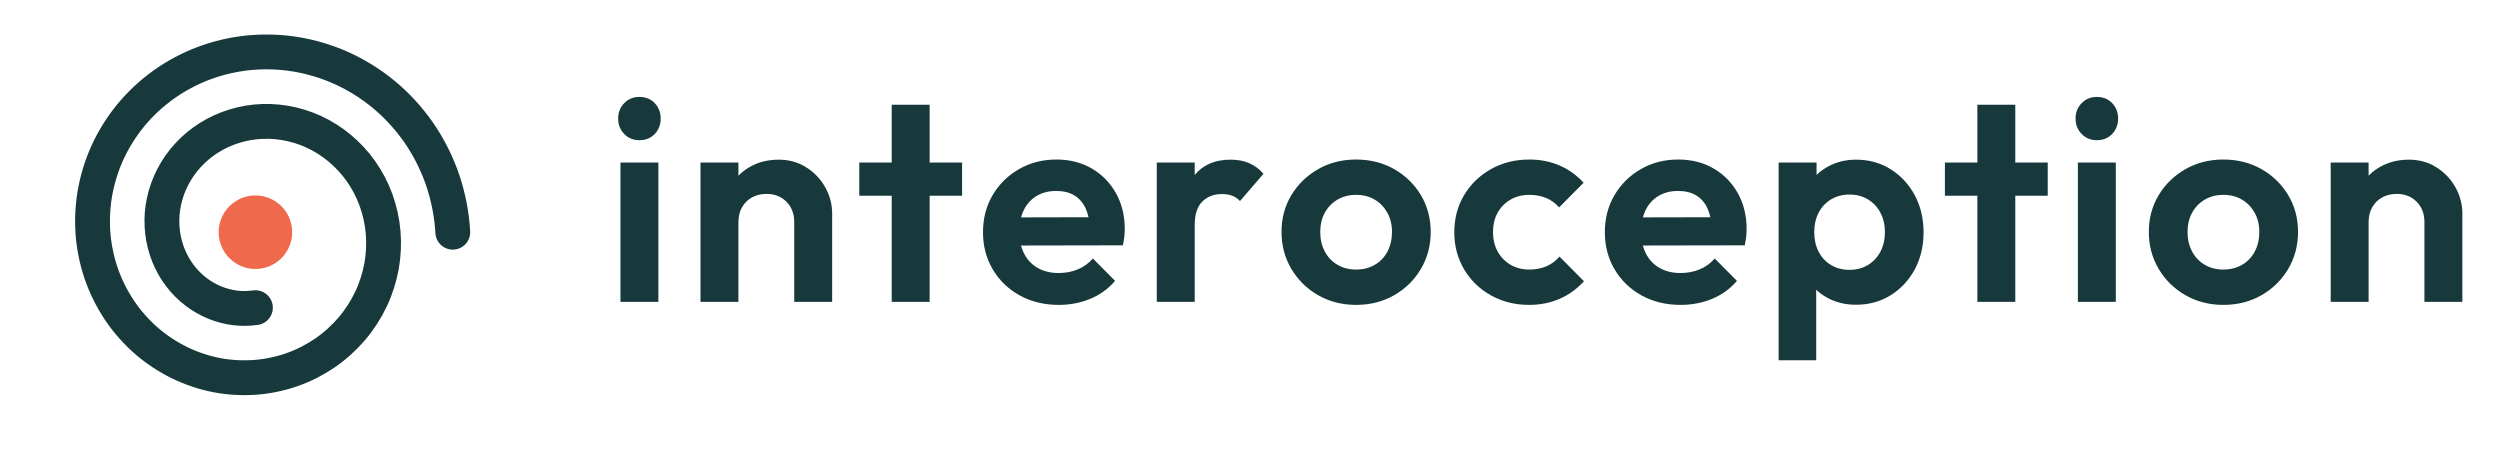
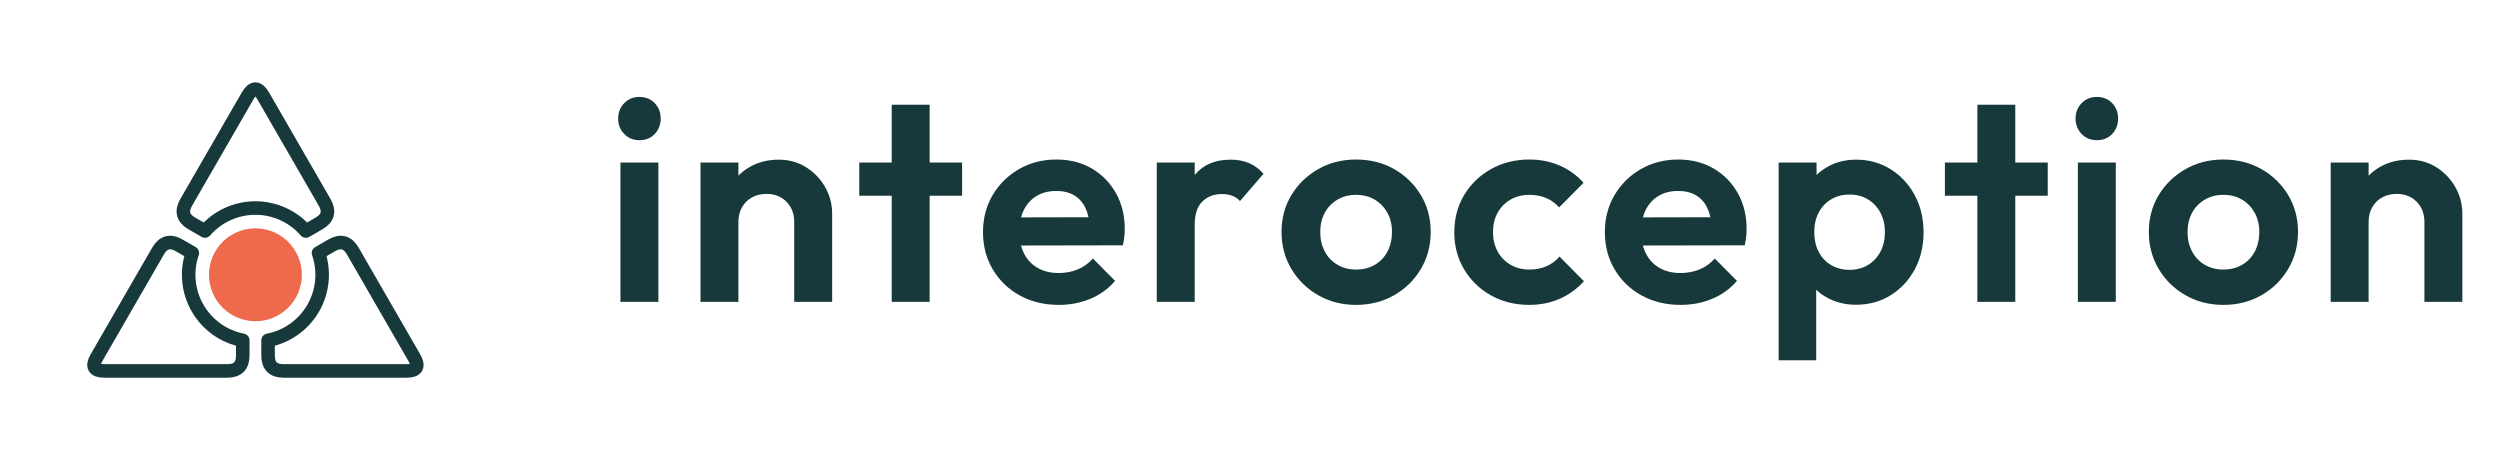
<svg xmlns="http://www.w3.org/2000/svg" viewBox="0 0 646 120" width="646" height="120" role="img" aria-label="Interoception logo">
  <g transform="translate(6.0 0) scale(1)">
-     <path d="M60.00 79.50C58.32 79.74 56.51 79.78 54.76 79.56C53.01 79.34 51.19 78.88 49.50 78.19C47.81 77.49 46.12 76.54 44.62 75.38C43.12 74.22 41.69 72.81 40.51 71.25C39.33 69.69 38.29 67.89 37.54 66.02C36.79 64.14 36.24 62.07 36.00 60.00C35.76 57.93 35.77 55.72 36.09 53.59C36.41 51.47 37.03 49.28 37.92 47.25C38.81 45.22 40.01 43.21 41.44 41.44C42.87 39.67 44.60 37.99 46.50 36.62C48.40 35.24 50.57 34.05 52.82 33.20C55.07 32.34 57.54 31.74 60.00 31.50C62.46 31.26 65.07 31.33 67.57 31.75C70.07 32.17 72.64 32.93 75.00 34.02C77.36 35.10 79.70 36.55 81.74 38.26C83.79 39.96 85.71 42.02 87.28 44.25C88.85 46.48 90.20 49.03 91.15 51.65C92.10 54.28 92.76 57.15 93.00 60.00C93.24 62.85 93.12 65.86 92.60 68.74C92.08 71.61 91.16 74.55 89.88 77.25C88.60 79.95 86.91 82.60 84.93 84.93C82.95 87.25 80.57 89.41 78.00 91.18C75.43 92.94 72.51 94.44 69.51 95.50C66.51 96.55 63.24 97.26 60.00 97.50C56.76 97.74 53.35 97.57 50.10 96.95C46.85 96.33 43.53 95.25 40.50 93.77C37.47 92.30 34.49 90.36 31.89 88.11C29.30 85.85 26.88 83.16 24.93 80.25C22.97 77.34 21.31 74.05 20.16 70.68C19.00 67.30 18.24 63.62 18.00 60.00C17.76 56.38 17.99 52.56 18.71 48.94C19.43 45.31 20.66 41.62 22.33 38.25C24.00 34.88 26.18 31.58 28.71 28.71C31.24 25.84 34.26 23.18 37.50 21.03C40.74 18.88 44.41 17.06 48.16 15.81C51.91 14.55 55.99 13.74 60.00 13.50C64.01 13.26 68.23 13.54 72.23 14.36C76.23 15.18 80.29 16.57 84.00 18.43C87.71 20.29 91.33 22.73 94.47 25.53C97.62 28.33 100.52 31.67 102.87 35.25C105.21 38.83 107.18 42.87 108.54 46.99C109.89 51.12 110.76 55.60 111.00 60.00" fill="none" stroke="#17393B" stroke-width="9" stroke-linecap="round" />
-     <circle cx="60" cy="60" r="9.5" fill="#EF6A4C" />
+     <g fill="none" stroke="#17393B" stroke-width="3.5" stroke-linejoin="round">
+       <path d="M62.00 24.76L77.88 52.28Q79.88 55.74 76.46 57.72L73.03 59.70A17.25 17.25 0 0 0 46.97 59.70L43.54 57.72Q40.12 55.74 42.12 52.28L58.00 24.76Q60.00 21.30 62.00 24.76Z" />
+       <path d="M99.04 95.85L67.27 95.85Q63.27 95.85 63.27 91.89L63.27 87.94A17.25 17.25 0 0 0 76.30 65.37L79.73 63.39Q83.16 61.41 85.16 64.87L101.04 92.39Q103.04 95.85 99.04 95.85Z" />
+       <path d="M18.96 92.39L34.84 64.87Q36.84 61.41 40.27 63.39L43.70 65.37A17.25 17.25 0 0 0 56.73 87.94L56.73 91.89Q56.73 95.85 52.73 95.85L20.96 95.85Q16.96 95.85 18.96 92.39Z" />
+     </g>
+     <circle cx="60" cy="71" r="12" fill="#EF6A4C" />
  </g>
  <path transform="translate(156.00 78.00) scale(0.07453)" fill="#17393B" d="M58 0V-483H189.5V0.0ZM123.75 -560.5Q92.0 -560.5 71.0 -582.125Q50.0 -603.75 50.0 -635.5Q50.0 -667.25 71.0 -688.875Q92.0 -710.5 123.75 -710.5Q156.5 -710.5 177.0 -688.875Q197.5 -667.25 197.5 -635.5Q197.5 -603.75 177.0 -582.125Q156.5 -560.5 123.75 -560.5Z M660.5 0.0V-276.75Q660.5 -320.0 633.5 -347.125Q606.5 -374.25 564.434 -374.25Q535.809 -374.25 513.779 -362.0Q491.75 -349.75 479.375 -327.625Q467.0 -305.5 467.0 -276.75L415.75 -303.25Q415.75 -359.5 440.375 -402.125Q465.0 -444.75 508.422 -468.875Q551.844 -493.0 606.797 -493.0Q660.25 -493.0 702.125 -466.5Q744 -440 768.0 -397.25Q792.0 -354.5 792 -306V0ZM335.5 0.0V-483.0H467V0Z M998.5 0.0V-683.5H1130.0V0ZM886 -368V-483H1242.5V-368.0Z M1577.75 10.5Q1502.25 10.5 1442.875 -22.0Q1383.5 -54.5 1349.25 -111.875Q1315.0 -169.25 1315.0 -241.5Q1315.0 -313.5 1348.625 -370.375Q1382.25 -427.25 1440.125 -460.375Q1498.0 -493.5 1569.25 -493.5Q1638.75 -493.5 1692.125 -462.375Q1745.5 -431.25 1776.0 -376.75Q1806.5 -322.25 1806.5 -252.5Q1806.5 -239.75 1805.0 -226.25Q1803.5 -212.75 1800 -196L1393.5 -195.25V-292.75L1739.0 -293.5L1685.5 -253.25Q1684.0 -296.25 1670.375 -325.125Q1656.75 -354.0 1631.375 -369.25Q1606.0 -384.5 1568.75 -384.5Q1529.75 -384.5 1501.0 -367.25Q1472.25 -350.0 1456.625 -318.625Q1441.0 -287.25 1441.0 -243.5Q1441.0 -199.5 1457.625 -167.125Q1474.25 -134.75 1505.0 -117.375Q1535.75 -100.0 1577 -100Q1613.5 -100.0 1643.75 -112.625Q1674.0 -125.25 1696.0 -150.25L1773.0 -72.75Q1737.5 -31.5 1687.0 -10.5Q1636.5 10.5 1577.75 10.5Z M1917.5 0.0V-483.0H2049V0ZM2049.0 -266.75 1997.75 -301.25Q2007.25 -389.5 2050.248 -441.25Q2093.247 -493.0 2173.75 -493.0Q2209.25 -493.0 2237.125 -481.25Q2265.0 -469.5 2287.5 -444.0L2206.0 -349.5Q2194.5 -362.0 2179.097 -367.875Q2163.694 -373.75 2143.5 -373.75Q2101.5 -373.75 2075.25 -347.563Q2049.0 -321.376 2049.0 -266.75Z M2608.5 10.5Q2535.75 10.5 2477.125 -23.0Q2418.5 -56.5 2384.25 -114.0Q2350.0 -171.5 2350.0 -242.5Q2350.0 -313.5 2384.125 -370.0Q2418.25 -426.5 2476.875 -460.0Q2535.5 -493.5 2608.25 -493.5Q2681.75 -493.5 2740.25 -460.375Q2798.75 -427.25 2833.0 -370.375Q2867.25 -313.5 2867.25 -242.5Q2867.25 -171.5 2833.125 -114.0Q2799.0 -56.5 2740.5 -23.0Q2682.0 10.5 2608.5 10.5ZM2608.25 -112.0Q2645.25 -112.0 2673.5 -128.5Q2701.75 -145.0 2717.375 -174.625Q2733.0 -204.25 2733.0 -242.25Q2733.0 -280.25 2716.875 -309.125Q2700.75 -338.0 2673.0 -354.5Q2645.25 -371.0 2608.25 -371.0Q2572.25 -371.0 2544.0 -354.375Q2515.75 -337.75 2500.0 -308.875Q2484.25 -280.0 2484.25 -242.0Q2484.25 -204.25 2500.0 -174.625Q2515.75 -145.0 2544.0 -128.5Q2572.25 -112.0 2608.25 -112.0Z M3208.5 10.5Q3135.25 10.5 3076.125 -22.5Q3017.0 -55.5 2983.0 -112.875Q2949.0 -170.25 2949.0 -241.25Q2949.0 -313.25 2983.125 -370.25Q3017.25 -427.25 3076.5 -460.375Q3135.75 -493.5 3209.25 -493.5Q3265.75 -493.5 3313.75 -472.875Q3361.75 -452.25 3397.25 -413.0L3312.5 -327.5Q3293.5 -349.25 3267.375 -360.125Q3241.25 -371.0 3209.25 -371.0Q3172.5 -371.0 3144.0 -354.5Q3115.5 -338.0 3099.375 -309.25Q3083.25 -280.5 3083.25 -241.75Q3083.25 -203.75 3099.375 -174.5Q3115.5 -145.25 3144.125 -128.625Q3172.75 -112.0 3209.25 -112.0Q3242 -112 3268.375 -123.375Q3294.75 -134.75 3313.75 -157.0L3398.5 -71.5Q3362.25 -31.5 3314.125 -10.5Q3266.0 10.5 3208.5 10.5Z M3733.75 10.5Q3658.25 10.5 3598.875 -22.0Q3539.5 -54.5 3505.25 -111.875Q3471.0 -169.25 3471.0 -241.5Q3471.0 -313.5 3504.625 -370.375Q3538.25 -427.25 3596.125 -460.375Q3654.0 -493.5 3725.25 -493.5Q3794.75 -493.5 3848.125 -462.375Q3901.5 -431.25 3932.0 -376.75Q3962.5 -322.25 3962.5 -252.5Q3962.5 -239.75 3961.0 -226.25Q3959.5 -212.75 3956 -196L3549.5 -195.25V-292.75L3895.0 -293.5L3841.5 -253.25Q3840.0 -296.25 3826.375 -325.125Q3812.75 -354.0 3787.375 -369.25Q3762.0 -384.5 3724.75 -384.5Q3685.75 -384.5 3657.0 -367.25Q3628.25 -350.0 3612.625 -318.625Q3597.0 -287.25 3597.0 -243.5Q3597.0 -199.5 3613.625 -167.125Q3630.25 -134.75 3661.0 -117.375Q3691.75 -100.0 3733 -100Q3769.5 -100.0 3799.75 -112.625Q3830.0 -125.25 3852.0 -150.25L3929.0 -72.75Q3893.5 -31.5 3843.0 -10.5Q3792.5 10.5 3733.75 10.5Z M4342 10Q4289.75 10.0 4247.75 -11.25Q4205.75 -32.5 4180.625 -69.75Q4155.5 -107.0 4153.5 -154.5V-326.0Q4155.5 -373.5 4181.0 -411.375Q4206.5 -449.25 4248.475 -471.125Q4290.449 -493.0 4342 -493Q4409 -493 4462.0 -459.75Q4515.0 -426.5 4545.5 -369.625Q4576.0 -312.75 4576.0 -240.75Q4576.0 -169.5 4545.5 -112.75Q4515 -56 4462.0 -23.0Q4409 10 4342 10ZM4073.5 202.5V-483.0H4205V-356.115L4182.75 -238.5L4203.75 -121.5V202.5ZM4319.142 -111.0Q4355.344 -111.0 4382.922 -127.625Q4410.5 -144.25 4426.25 -173.767Q4442.0 -203.284 4442.0 -241.592Q4442 -280 4426.25 -309.375Q4410.5 -338.75 4382.983 -355.375Q4355.466 -372.0 4319.483 -372.0Q4283.5 -372.0 4255.627 -355.455Q4227.754 -338.909 4212.377 -309.462Q4197.0 -280.014 4197.0 -241.533Q4197.0 -203.25 4212.25 -173.75Q4227.5 -144.25 4255.375 -127.625Q4283.25 -111.0 4319.142 -111.0Z M4762.5 0.0V-683.5H4894.0V0ZM4650 -368V-483H5006.5V-368.0Z M5111 0V-483H5242.5V0.0ZM5176.75 -560.5Q5145.0 -560.5 5124.0 -582.125Q5103.0 -603.75 5103.0 -635.5Q5103.0 -667.25 5124.0 -688.875Q5145.0 -710.5 5176.75 -710.5Q5209.5 -710.5 5230.0 -688.875Q5250.5 -667.25 5250.5 -635.5Q5250.5 -603.75 5230.0 -582.125Q5209.5 -560.5 5176.75 -560.5Z M5615.5 10.5Q5542.75 10.5 5484.125 -23.0Q5425.5 -56.5 5391.25 -114.0Q5357.0 -171.5 5357.0 -242.5Q5357.0 -313.5 5391.125 -370.0Q5425.25 -426.5 5483.875 -460.0Q5542.5 -493.5 5615.25 -493.5Q5688.75 -493.5 5747.25 -460.375Q5805.75 -427.25 5840.0 -370.375Q5874.25 -313.5 5874.25 -242.5Q5874.25 -171.5 5840.125 -114.0Q5806.0 -56.5 5747.5 -23.0Q5689.0 10.5 5615.5 10.5ZM5615.25 -112.0Q5652.25 -112.0 5680.5 -128.5Q5708.75 -145.0 5724.375 -174.625Q5740.0 -204.25 5740.0 -242.25Q5740.0 -280.25 5723.875 -309.125Q5707.75 -338.0 5680.0 -354.5Q5652.25 -371.0 5615.25 -371.0Q5579.25 -371.0 5551.0 -354.375Q5522.75 -337.75 5507.0 -308.875Q5491.25 -280.0 5491.25 -242.0Q5491.25 -204.25 5507.0 -174.625Q5522.75 -145.0 5551.0 -128.5Q5579.25 -112.0 5615.25 -112.0Z M6312.5 0.0V-276.75Q6312.5 -320.0 6285.5 -347.125Q6258.5 -374.25 6216.434 -374.25Q6187.809 -374.25 6165.779 -362.0Q6143.75 -349.75 6131.375 -327.625Q6119.0 -305.5 6119.0 -276.75L6067.75 -303.25Q6067.75 -359.5 6092.375 -402.125Q6117.0 -444.75 6160.422 -468.875Q6203.844 -493.0 6258.797 -493.0Q6312.25 -493.0 6354.125 -466.5Q6396 -440 6420.0 -397.25Q6444.0 -354.5 6444 -306V0ZM5987.5 0.0V-483.0H6119V0Z" />
</svg>
